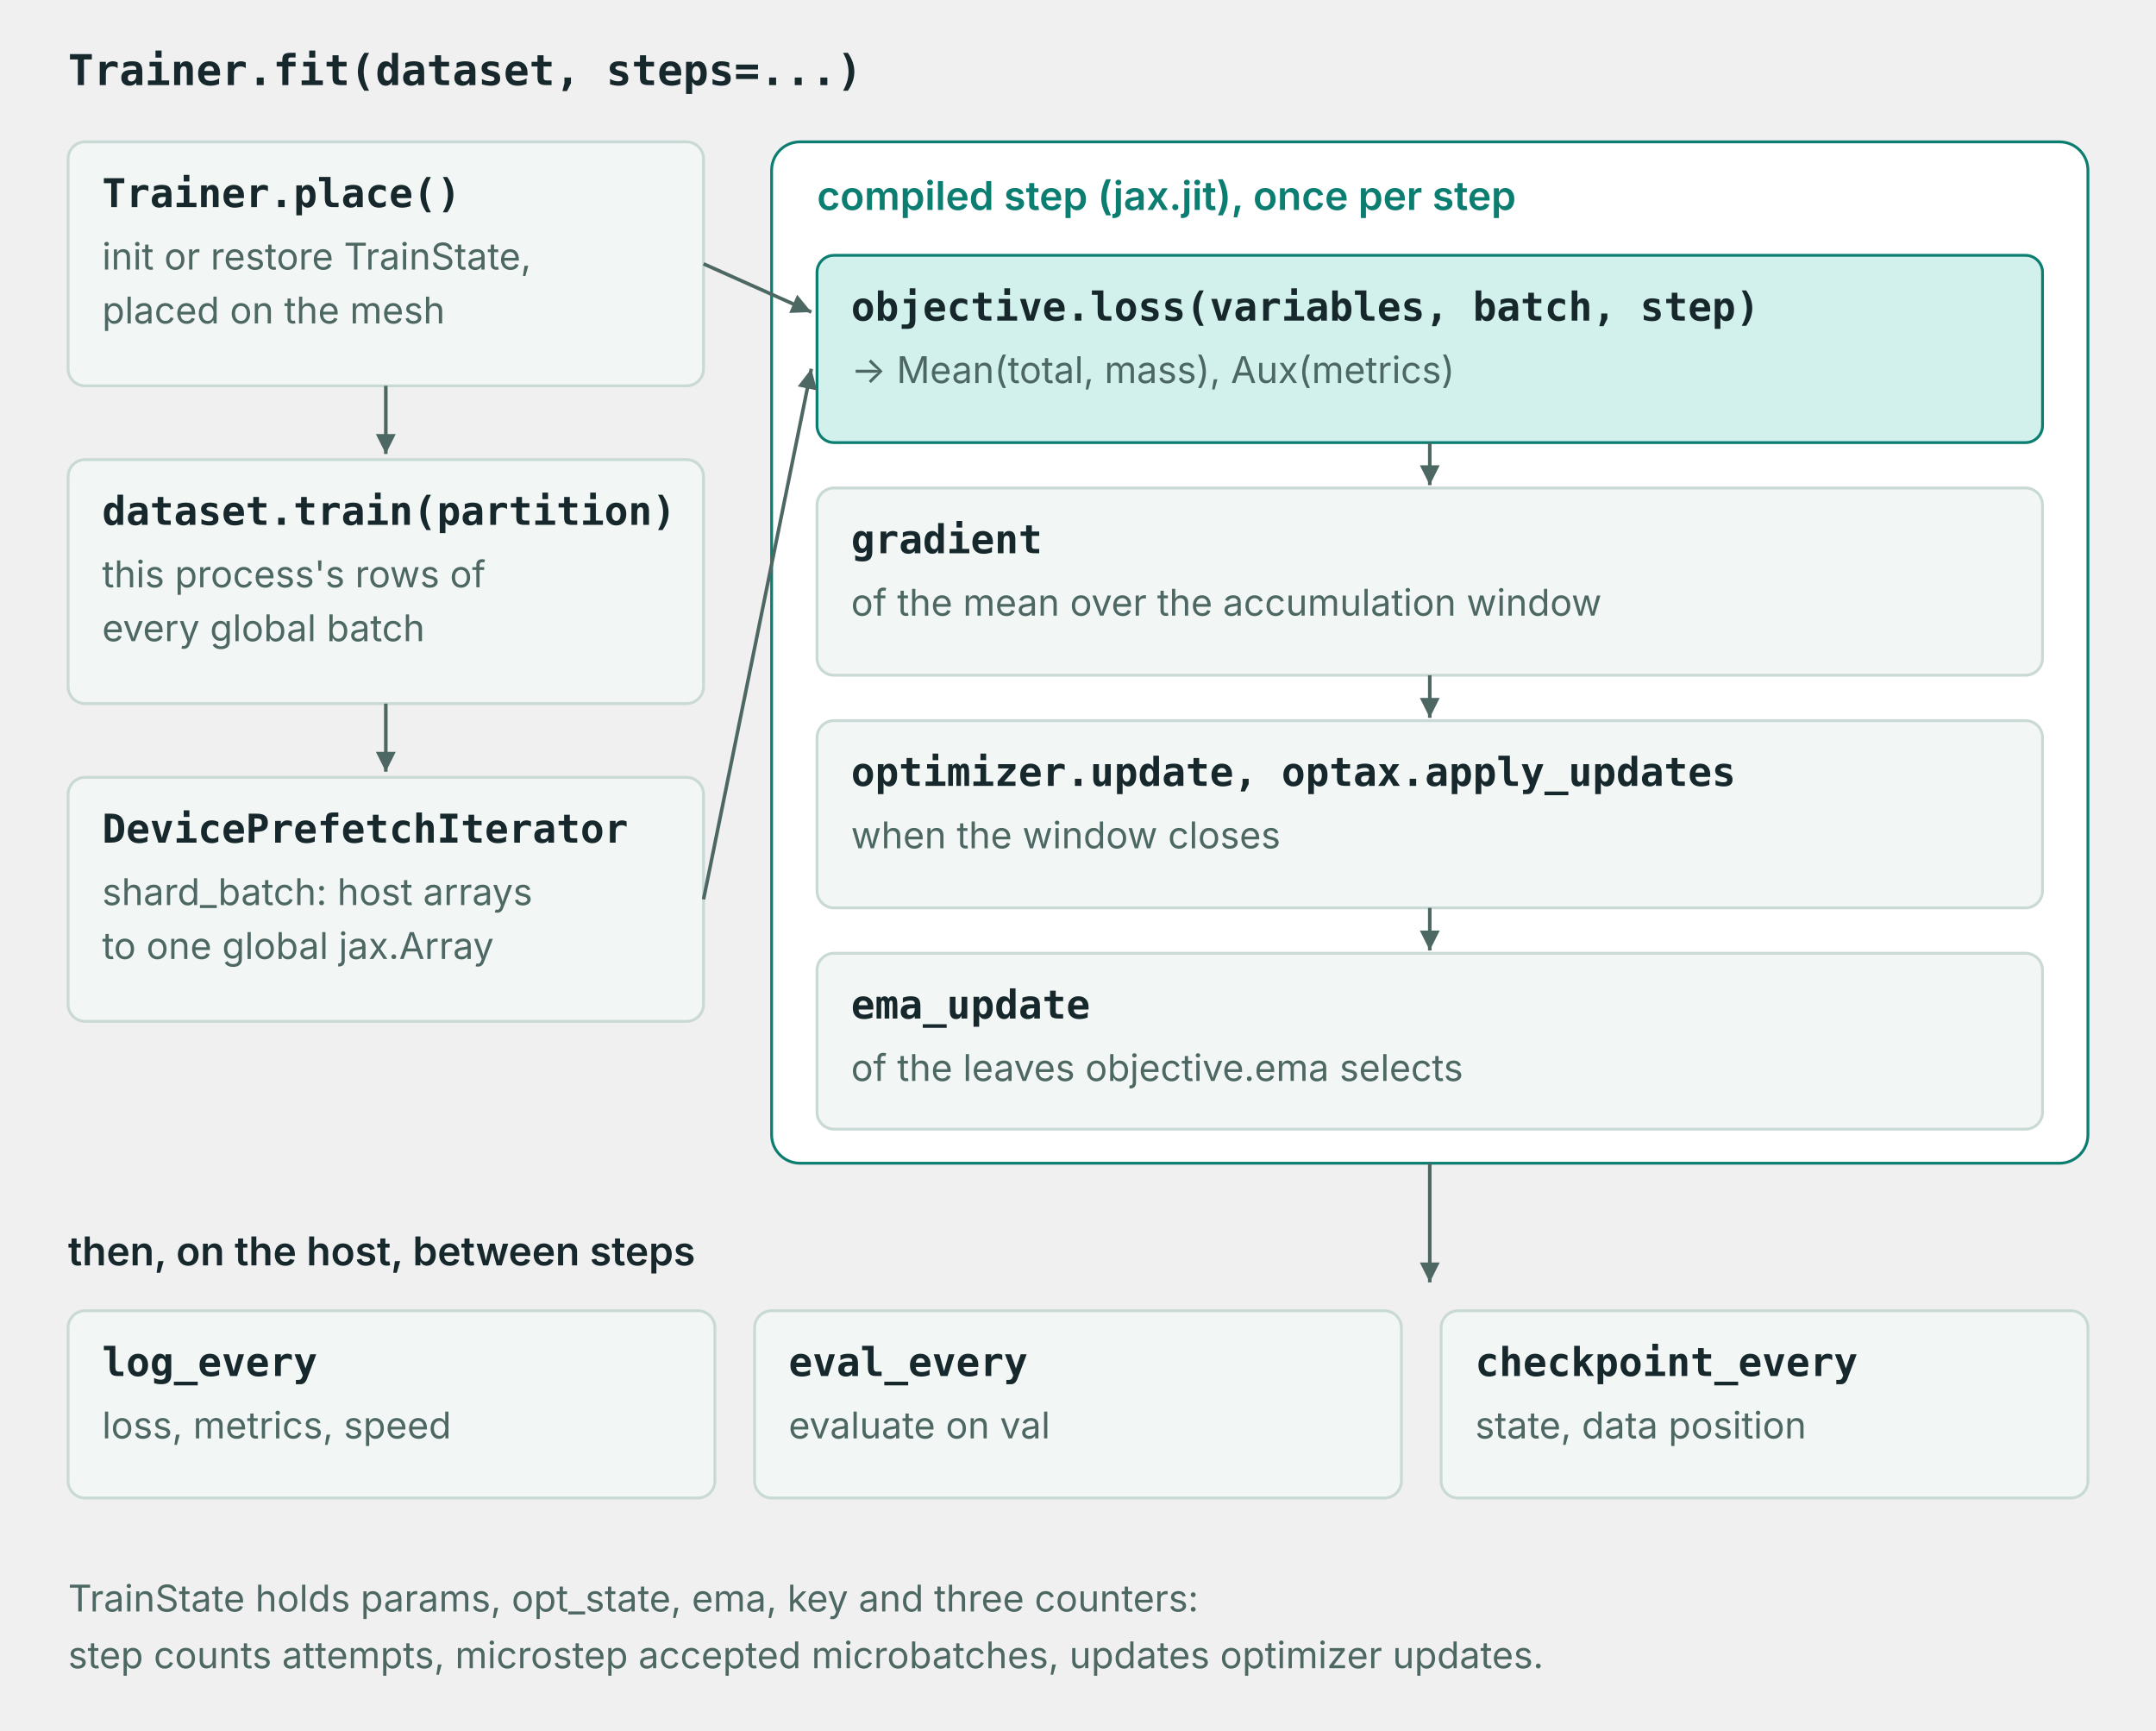
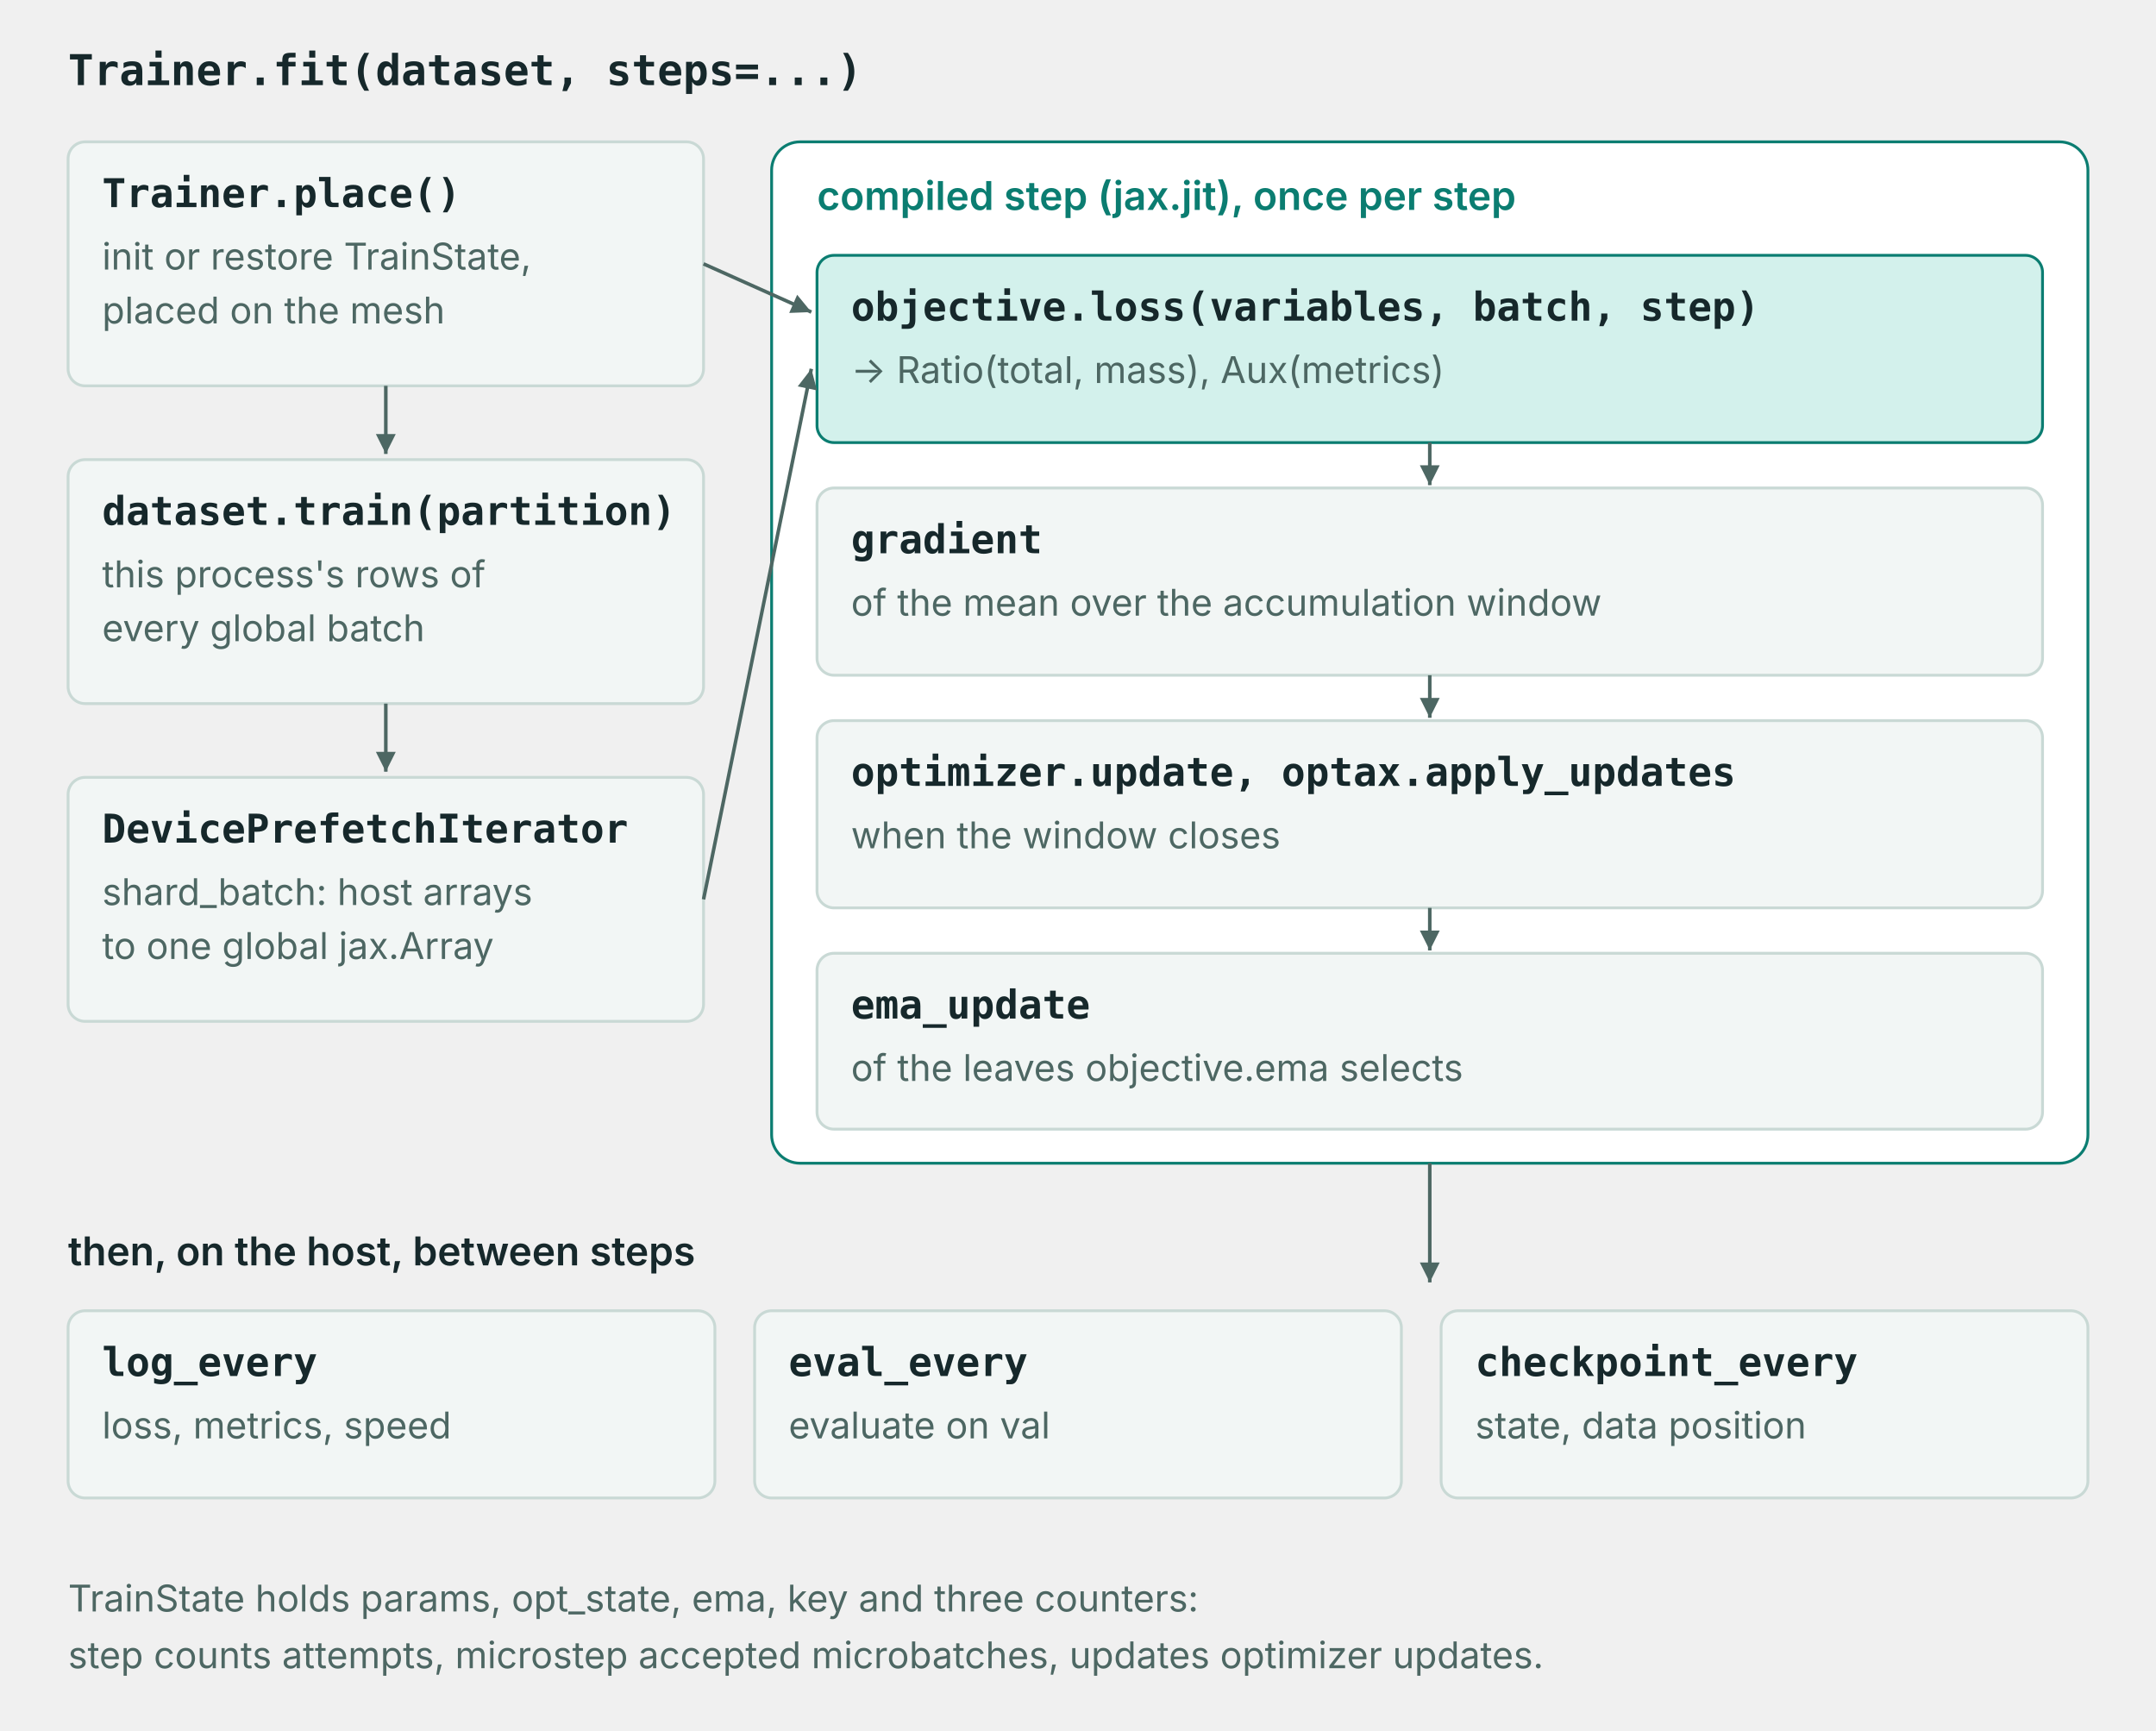
<svg xmlns="http://www.w3.org/2000/svg" viewBox="0 0 760 610" width="760" height="610" role="img">
  <text x="24" y="30" font-family="'Geist Mono', 'JetBrains Mono', ui-monospace, Menlo, Consolas, monospace" font-size="15" font-weight="600" fill="#16282b" text-anchor="start">Trainer.fit(dataset, steps=...)</text>
  <rect x="24" y="50" width="224" height="86" rx="6" fill="#f2f6f5" stroke="#c9d9d5" stroke-width="1" />
  <text x="36" y="73" font-family="'Geist Mono', 'JetBrains Mono', ui-monospace, Menlo, Consolas, monospace" font-size="14" font-weight="600" fill="#16282b" text-anchor="start">Trainer.place()</text>
  <text x="36" y="95" font-family="Geist, Inter, -apple-system, 'Segoe UI', Helvetica, Arial, sans-serif" font-size="13" font-weight="400" fill="#4d6763" text-anchor="start">init or restore TrainState,</text>
  <text x="36" y="114" font-family="Geist, Inter, -apple-system, 'Segoe UI', Helvetica, Arial, sans-serif" font-size="13" font-weight="400" fill="#4d6763" text-anchor="start">placed on the mesh</text>
  <rect x="24" y="162" width="224" height="86" rx="6" fill="#f2f6f5" stroke="#c9d9d5" stroke-width="1" />
  <text x="36" y="185" font-family="'Geist Mono', 'JetBrains Mono', ui-monospace, Menlo, Consolas, monospace" font-size="14" font-weight="600" fill="#16282b" text-anchor="start">dataset.train(partition)</text>
  <text x="36" y="207" font-family="Geist, Inter, -apple-system, 'Segoe UI', Helvetica, Arial, sans-serif" font-size="13" font-weight="400" fill="#4d6763" text-anchor="start">this process's rows of</text>
  <text x="36" y="226" font-family="Geist, Inter, -apple-system, 'Segoe UI', Helvetica, Arial, sans-serif" font-size="13" font-weight="400" fill="#4d6763" text-anchor="start">every global batch</text>
  <rect x="24" y="274" width="224" height="86" rx="6" fill="#f2f6f5" stroke="#c9d9d5" stroke-width="1" />
  <text x="36" y="297" font-family="'Geist Mono', 'JetBrains Mono', ui-monospace, Menlo, Consolas, monospace" font-size="14" font-weight="600" fill="#16282b" text-anchor="start">DevicePrefetchIterator</text>
  <text x="36" y="319" font-family="Geist, Inter, -apple-system, 'Segoe UI', Helvetica, Arial, sans-serif" font-size="13" font-weight="400" fill="#4d6763" text-anchor="start">shard_batch: host arrays</text>
  <text x="36" y="338" font-family="Geist, Inter, -apple-system, 'Segoe UI', Helvetica, Arial, sans-serif" font-size="13" font-weight="400" fill="#4d6763" text-anchor="start">to one global jax.Array</text>
  <line x1="136" y1="136" x2="136" y2="160" stroke="#4d6763" stroke-width="1.25" />
  <path d="M136.0,160.0 L132.5,153.0 L139.5,153.0 z" fill="#4d6763" />
  <line x1="136" y1="248" x2="136" y2="272" stroke="#4d6763" stroke-width="1.25" />
  <path d="M136.0,272.0 L132.5,265.0 L139.5,265.0 z" fill="#4d6763" />
  <rect x="272" y="50" width="464" height="360" rx="10" fill="#ffffff" stroke="#0b7d71" stroke-width="1" />
  <text x="288" y="74" font-family="Geist, Inter, -apple-system, 'Segoe UI', Helvetica, Arial, sans-serif" font-size="14" font-weight="600" fill="#0b7d71" text-anchor="start">compiled step (jax.jit), once per step</text>
  <rect x="288" y="90" width="432" height="66" rx="6" fill="#d3f1ec" stroke="#0b7d71" stroke-width="1" />
  <text x="300" y="113" font-family="'Geist Mono', 'JetBrains Mono', ui-monospace, Menlo, Consolas, monospace" font-size="14" font-weight="600" fill="#16282b" text-anchor="start">objective.loss(variables, batch, step)</text>
-   <text x="300" y="135" font-family="Geist, Inter, -apple-system, 'Segoe UI', Helvetica, Arial, sans-serif" font-size="13" font-weight="400" fill="#4d6763" text-anchor="start">→ Mean(total, mass), Aux(metrics)</text>
+   <text x="300" y="135" font-family="Geist, Inter, -apple-system, 'Segoe UI', Helvetica, Arial, sans-serif" font-size="13" font-weight="400" fill="#4d6763" text-anchor="start">→ Ratio(total, mass), Aux(metrics)</text>
  <rect x="288" y="172" width="432" height="66" rx="6" fill="#f2f6f5" stroke="#c9d9d5" stroke-width="1" />
  <text x="300" y="195" font-family="'Geist Mono', 'JetBrains Mono', ui-monospace, Menlo, Consolas, monospace" font-size="14" font-weight="600" fill="#16282b" text-anchor="start">gradient</text>
  <text x="300" y="217" font-family="Geist, Inter, -apple-system, 'Segoe UI', Helvetica, Arial, sans-serif" font-size="13" font-weight="400" fill="#4d6763" text-anchor="start">of the mean over the accumulation window</text>
  <rect x="288" y="254" width="432" height="66" rx="6" fill="#f2f6f5" stroke="#c9d9d5" stroke-width="1" />
  <text x="300" y="277" font-family="'Geist Mono', 'JetBrains Mono', ui-monospace, Menlo, Consolas, monospace" font-size="14" font-weight="600" fill="#16282b" text-anchor="start">optimizer.update, optax.apply_updates</text>
  <text x="300" y="299" font-family="Geist, Inter, -apple-system, 'Segoe UI', Helvetica, Arial, sans-serif" font-size="13" font-weight="400" fill="#4d6763" text-anchor="start">when the window closes</text>
  <rect x="288" y="336" width="432" height="62" rx="6" fill="#f2f6f5" stroke="#c9d9d5" stroke-width="1" />
  <text x="300" y="359" font-family="'Geist Mono', 'JetBrains Mono', ui-monospace, Menlo, Consolas, monospace" font-size="14" font-weight="600" fill="#16282b" text-anchor="start">ema_update</text>
  <text x="300" y="381" font-family="Geist, Inter, -apple-system, 'Segoe UI', Helvetica, Arial, sans-serif" font-size="13" font-weight="400" fill="#4d6763" text-anchor="start">of the leaves objective.ema selects</text>
  <line x1="504" y1="156" x2="504" y2="171" stroke="#4d6763" stroke-width="1.25" />
  <path d="M504.0,171.0 L500.5,164.0 L507.5,164.0 z" fill="#4d6763" />
  <line x1="504" y1="238" x2="504" y2="253" stroke="#4d6763" stroke-width="1.25" />
  <path d="M504.0,253.0 L500.5,246.0 L507.5,246.0 z" fill="#4d6763" />
  <line x1="504" y1="320" x2="504" y2="335" stroke="#4d6763" stroke-width="1.25" />
  <path d="M504.0,335.0 L500.5,328.0 L507.5,328.0 z" fill="#4d6763" />
  <line x1="248" y1="93" x2="286" y2="110" stroke="#4d6763" stroke-width="1.25" />
  <path d="M286.0,110.0 L278.2,110.3 L281.0,103.9 z" fill="#4d6763" />
  <line x1="248" y1="317" x2="286" y2="130" stroke="#4d6763" stroke-width="1.25" />
  <path d="M286.0,130.0 L288.0,137.6 L281.2,136.2 z" fill="#4d6763" />
  <line x1="504" y1="410" x2="504" y2="452" stroke="#4d6763" stroke-width="1.25" />
  <path d="M504.0,452.0 L500.5,445.0 L507.5,445.0 z" fill="#4d6763" />
  <text x="24" y="446" font-family="Geist, Inter, -apple-system, 'Segoe UI', Helvetica, Arial, sans-serif" font-size="14" font-weight="600" fill="#16282b" text-anchor="start">then, on the host, between steps</text>
  <rect x="24" y="462" width="228" height="66" rx="6" fill="#f2f6f5" stroke="#c9d9d5" stroke-width="1" />
  <text x="36" y="485" font-family="'Geist Mono', 'JetBrains Mono', ui-monospace, Menlo, Consolas, monospace" font-size="14" font-weight="600" fill="#16282b" text-anchor="start">log_every</text>
  <text x="36" y="507" font-family="Geist, Inter, -apple-system, 'Segoe UI', Helvetica, Arial, sans-serif" font-size="13" font-weight="400" fill="#4d6763" text-anchor="start">loss, metrics, speed</text>
  <rect x="266" y="462" width="228" height="66" rx="6" fill="#f2f6f5" stroke="#c9d9d5" stroke-width="1" />
  <text x="278" y="485" font-family="'Geist Mono', 'JetBrains Mono', ui-monospace, Menlo, Consolas, monospace" font-size="14" font-weight="600" fill="#16282b" text-anchor="start">eval_every</text>
  <text x="278" y="507" font-family="Geist, Inter, -apple-system, 'Segoe UI', Helvetica, Arial, sans-serif" font-size="13" font-weight="400" fill="#4d6763" text-anchor="start">evaluate on val</text>
  <rect x="508" y="462" width="228" height="66" rx="6" fill="#f2f6f5" stroke="#c9d9d5" stroke-width="1" />
  <text x="520" y="485" font-family="'Geist Mono', 'JetBrains Mono', ui-monospace, Menlo, Consolas, monospace" font-size="14" font-weight="600" fill="#16282b" text-anchor="start">checkpoint_every</text>
  <text x="520" y="507" font-family="Geist, Inter, -apple-system, 'Segoe UI', Helvetica, Arial, sans-serif" font-size="13" font-weight="400" fill="#4d6763" text-anchor="start">state, data position</text>
  <text x="24" y="568" font-family="Geist, Inter, -apple-system, 'Segoe UI', Helvetica, Arial, sans-serif" font-size="13" font-weight="400" fill="#4d6763" text-anchor="start">TrainState holds params, opt_state, ema, key and three counters:</text>
  <text x="24" y="588" font-family="Geist, Inter, -apple-system, 'Segoe UI', Helvetica, Arial, sans-serif" font-size="13" font-weight="400" fill="#4d6763" text-anchor="start">step counts attempts, microstep accepted microbatches, updates optimizer updates.</text>
</svg>
